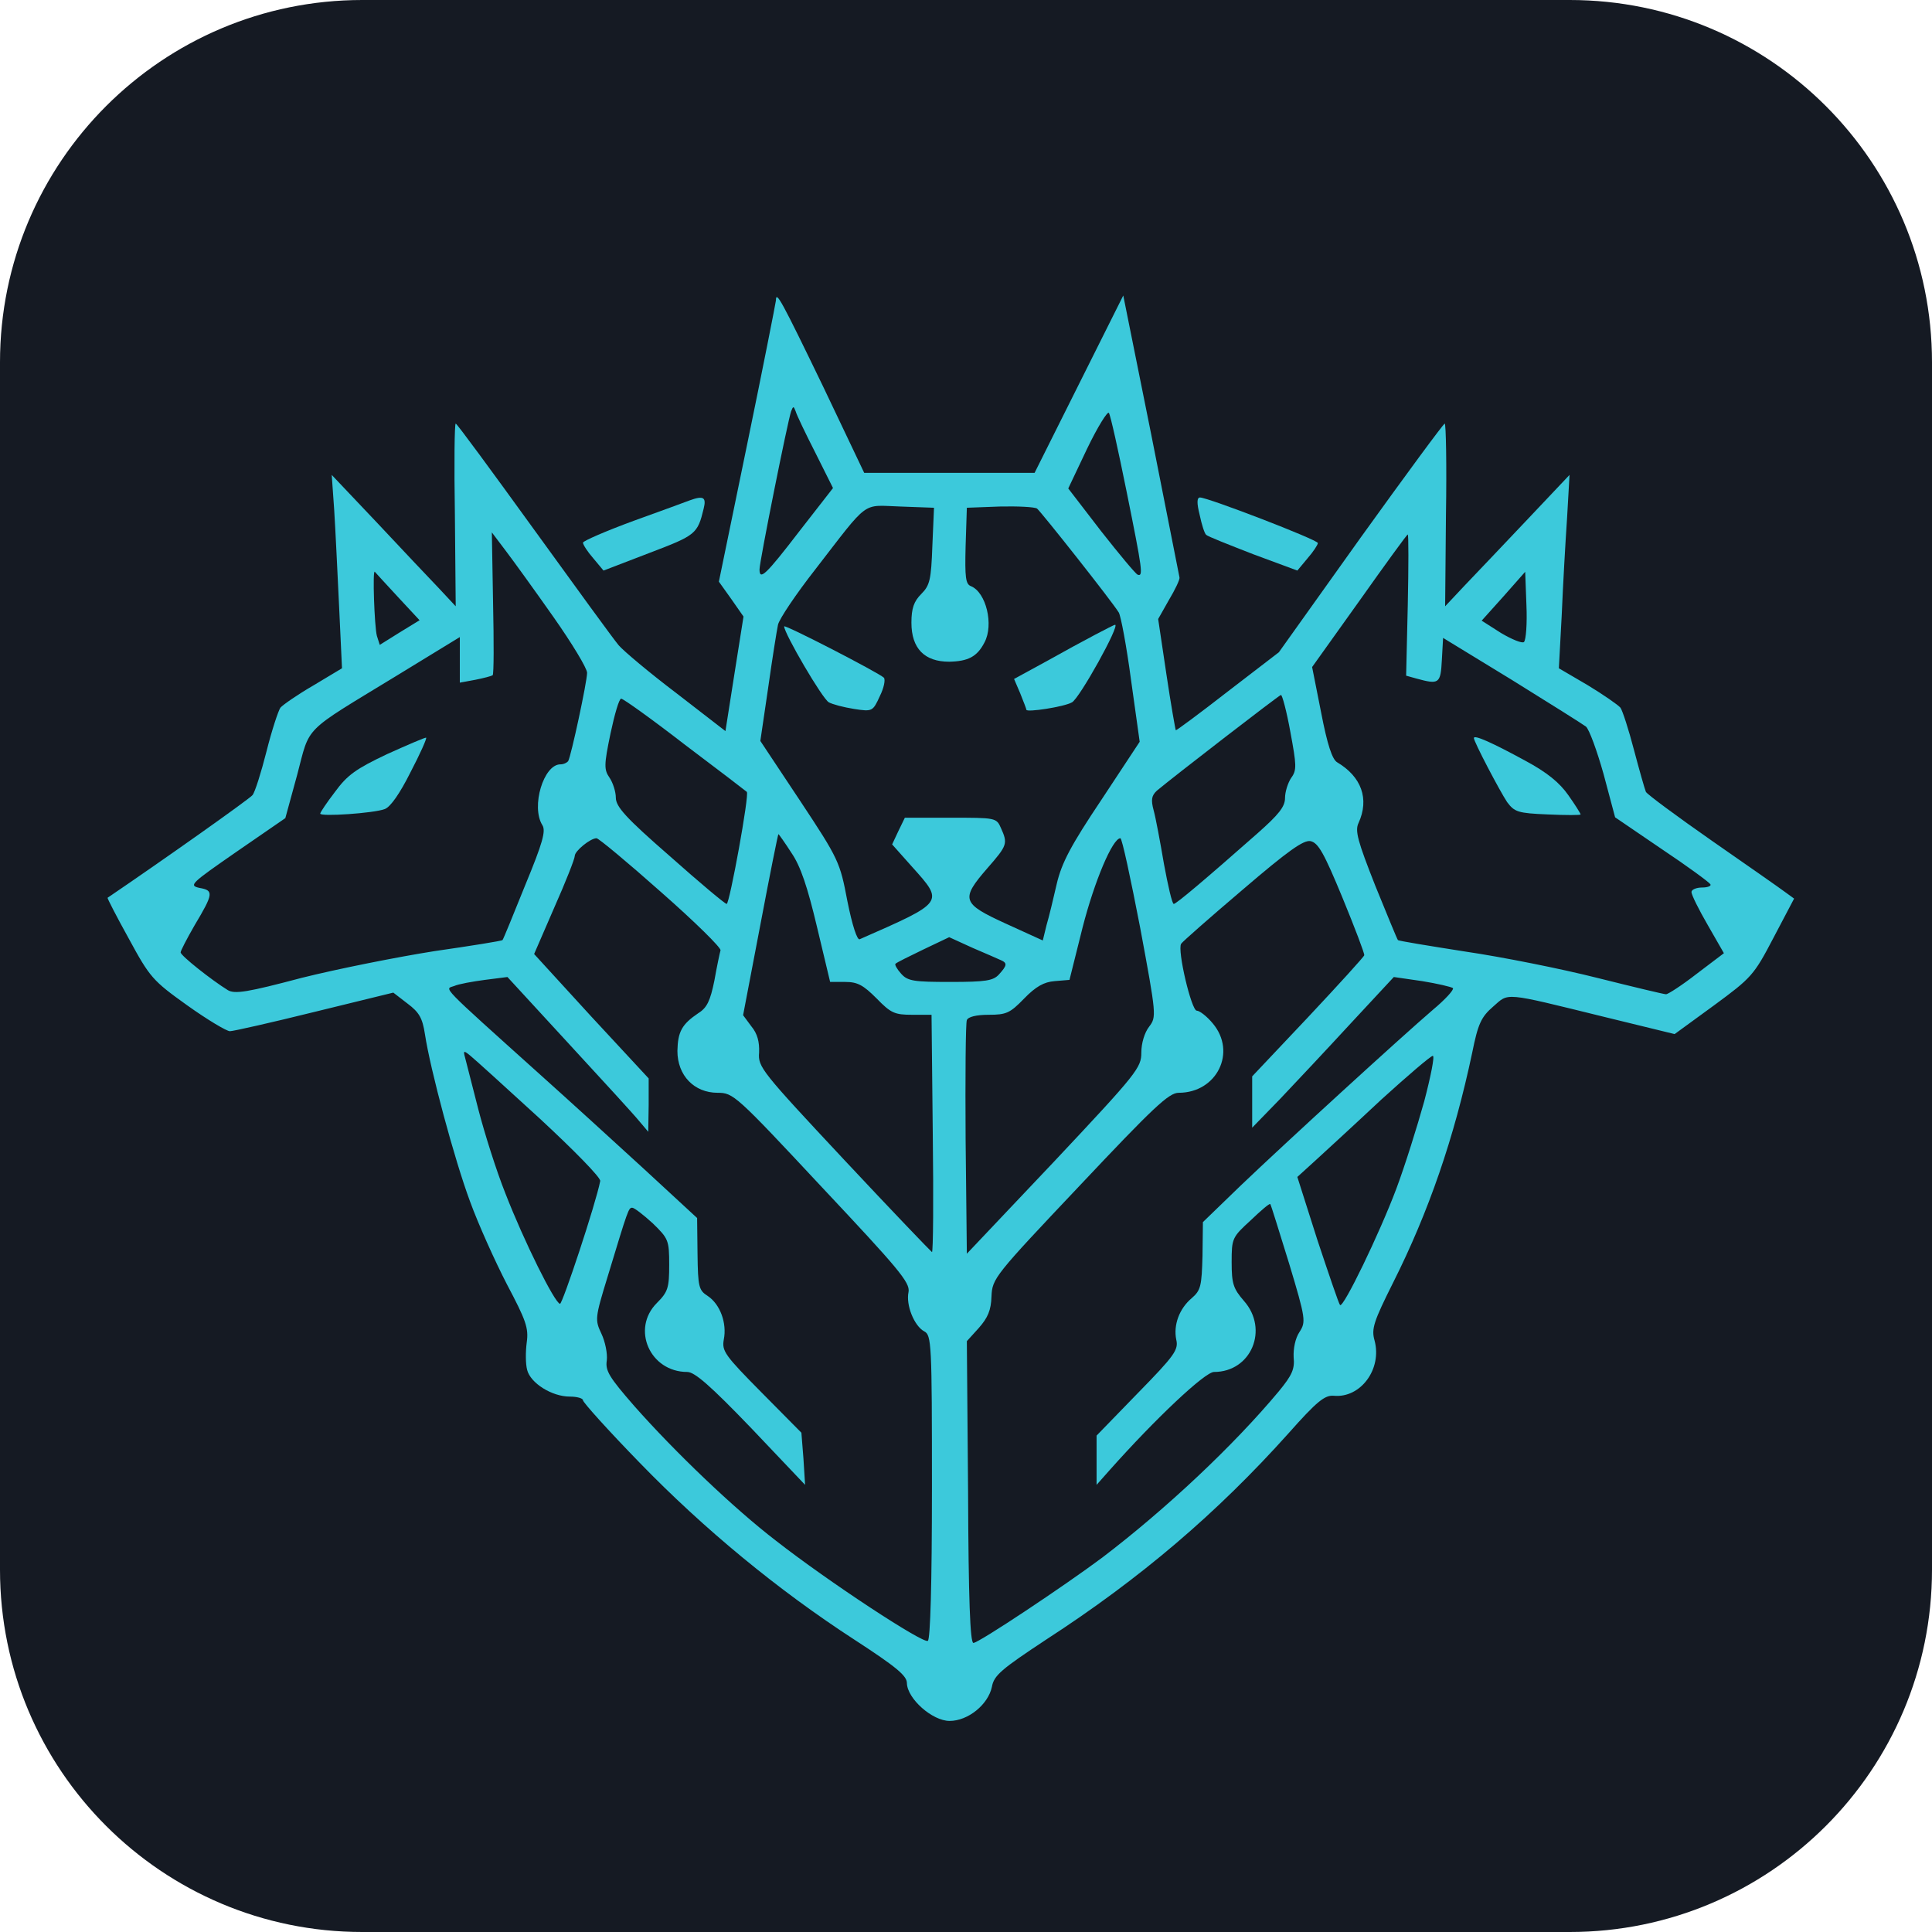
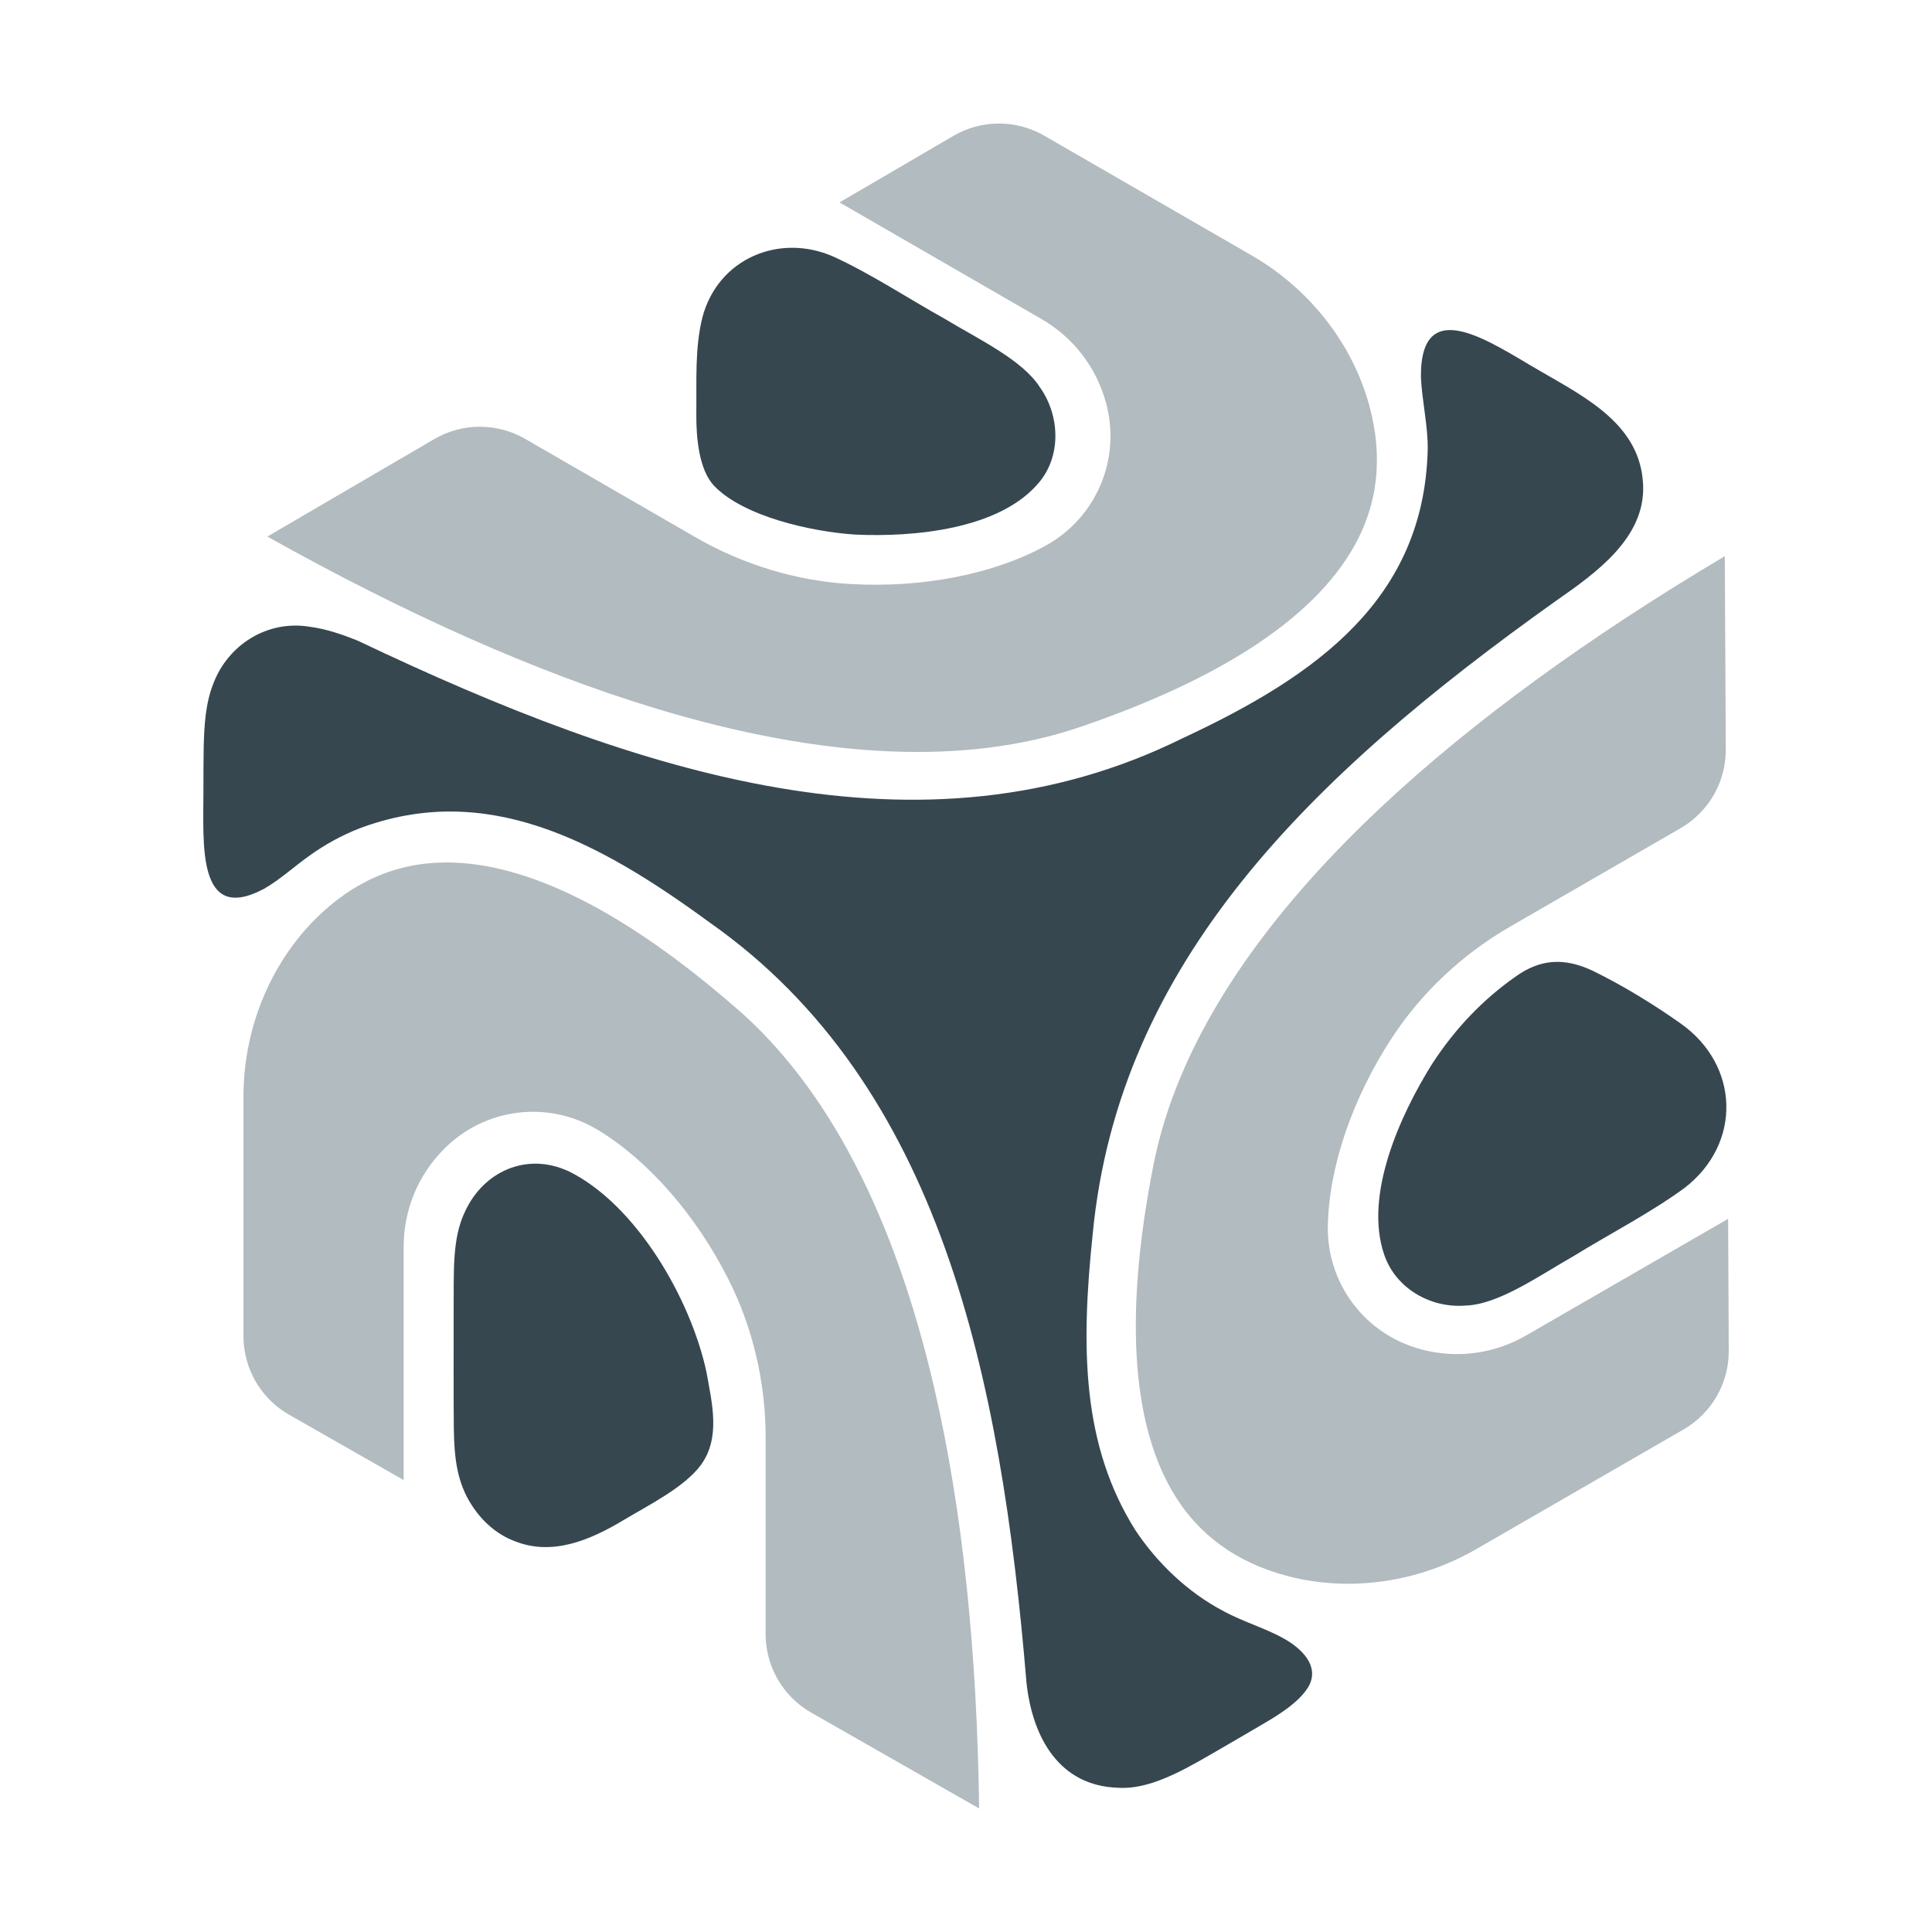
- <svg xmlns="http://www.w3.org/2000/svg" viewBox="0 0 32 32" width="32" height="32">
-   <rect width="32" height="32" rx="6" fill="#151A23" />
-   <g transform="translate(0,30) scale(0.0068,-0.0068)" fill="#3CC9DB" stroke="none">
-     <path d="M1890 3680 c-1 -8 -32 -166 -70 -350 l-69 -335 30 -42 30 -43 -22 -139 -22 -140 -119 92 c-66 50 -129 103 -141 117 -12 14 -105 142 -207 283 -102 141 -187 257 -190 257 -3 0 -4 -100 -2 -222 l2 -223 -42 45 c-24 25 -92 97 -151 160 l-109 115 6 -85 c3 -47 8 -153 12 -236 l7 -150 -70 -42 c-38 -22 -74 -47 -80 -54 -5 -7 -21 -55 -34 -107 -13 -51 -28 -99 -34 -106 -7 -9 -213 -155 -353 -250 -1 -1 22 -46 52 -100 51 -94 58 -102 142 -162 49 -35 96 -63 104 -63 8 0 101 21 206 47 l192 47 35 -27 c28 -21 36 -35 42 -74 13 -86 72 -306 110 -408 20 -55 61 -146 90 -202 46 -87 53 -106 48 -141 -3 -23 -3 -52 1 -67 8 -32 60 -65 104 -65 17 0 32 -4 32 -9 0 -5 62 -74 138 -152 157 -162 338 -311 523 -431 103 -67 128 -88 128 -106 1 -38 62 -92 104 -92 45 0 94 40 103 83 5 28 23 43 132 115 230 149 417 309 590 502 70 79 89 94 111 92 65 -6 118 65 99 135 -8 28 -2 46 45 140 87 173 149 353 193 561 14 70 22 87 51 112 39 34 22 36 270 -25 l172 -42 96 70 c91 67 97 73 145 165 l50 95 -22 16 c-12 9 -92 65 -177 124 -86 60 -159 114 -162 120 -3 7 -16 53 -29 102 -13 50 -28 96 -33 103 -6 7 -42 32 -80 55 l-70 41 7 130 c3 72 9 178 13 236 l6 105 -104 -110 c-57 -60 -125 -132 -152 -160 l-47 -50 2 223 c2 122 0 222 -3 222 -3 0 -95 -125 -205 -278 l-199 -279 -125 -96 c-68 -53 -125 -95 -126 -94 -1 1 -12 63 -23 137 l-20 134 26 46 c15 25 27 50 26 55 -1 6 -32 162 -69 349 l-68 338 -108 -216 -108 -216 -208 0 -207 0 -99 208 c-103 213 -116 237 -116 212z m96 -371 l43 -86 -81 -104 c-83 -108 -98 -122 -98 -94 0 19 69 363 77 385 5 13 6 13 11 0 2 -8 24 -54 48 -101z m758 -94 c39 -193 41 -208 27 -203 -5 2 -45 50 -89 106 l-80 104 46 97 c26 54 50 92 53 87 4 -6 23 -92 43 -191z m-473 -133 c-3 -82 -6 -96 -27 -117 -18 -18 -24 -35 -24 -70 0 -63 32 -95 92 -95 46 1 68 12 86 47 23 43 4 122 -33 137 -13 5 -15 21 -13 98 l3 93 80 3 c44 1 85 -1 91 -5 10 -8 181 -224 199 -253 5 -8 19 -82 30 -165 l21 -150 -93 -141 c-75 -112 -97 -154 -109 -205 -8 -35 -19 -81 -25 -101 l-9 -37 -90 41 c-107 49 -111 59 -45 135 49 56 50 60 33 98 -11 25 -13 25 -123 25 l-111 0 -16 -33 -15 -32 49 -55 c78 -87 79 -85 -128 -176 -6 -3 -18 33 -30 93 -18 95 -21 102 -115 244 l-97 146 19 129 c10 71 21 140 24 154 3 14 44 75 91 135 133 172 112 156 207 153 l82 -3 -4 -93z m-923 -173 c45 -64 82 -125 82 -136 0 -22 -39 -203 -46 -215 -3 -4 -11 -8 -19 -8 -41 0 -72 -103 -44 -148 9 -14 1 -43 -42 -147 -29 -72 -53 -131 -55 -133 -1 -2 -76 -14 -166 -27 -89 -14 -235 -43 -323 -65 -132 -35 -163 -40 -180 -30 -39 24 -115 84 -115 92 0 4 15 33 34 66 46 77 47 85 12 91 -27 6 -21 11 90 88 l119 82 29 106 c32 121 11 100 239 239 l157 96 0 -56 0 -55 38 7 c20 4 39 9 42 11 3 3 3 82 1 176 l-3 172 34 -45 c19 -25 71 -97 116 -161z m2081 29 l-4 -172 25 -7 c55 -15 59 -13 62 45 l3 54 167 -102 c92 -57 173 -108 181 -114 8 -7 27 -59 43 -116 l28 -105 113 -77 c63 -42 116 -81 119 -86 3 -4 -6 -8 -20 -8 -14 0 -26 -5 -26 -11 0 -7 18 -43 40 -81 l39 -68 -66 -50 c-36 -28 -70 -50 -75 -50 -5 0 -80 18 -168 40 -87 22 -232 51 -321 64 -89 14 -163 26 -164 28 -2 2 -26 61 -55 132 -43 109 -50 134 -41 153 27 59 7 113 -52 148 -12 7 -24 43 -39 121 l-22 111 115 161 c63 89 116 162 118 162 2 0 2 -77 0 -172z m-2460 20 l53 -57 -49 -30 -48 -30 -7 22 c-6 22 -11 164 -5 156 2 -2 27 -30 56 -61z m2743 -110 c-4 -4 -29 6 -56 22 l-47 30 53 59 53 60 3 -81 c2 -45 -1 -85 -6 -90z m-569 -219 c15 -81 16 -93 2 -112 -8 -12 -15 -34 -15 -49 0 -21 -15 -40 -67 -86 -127 -112 -198 -172 -204 -172 -4 0 -14 44 -24 98 -9 53 -20 112 -25 130 -7 26 -5 36 8 48 38 32 297 232 302 233 3 1 14 -40 23 -90z m-1475 -31 c81 -61 149 -113 151 -115 7 -5 -42 -273 -49 -273 -4 0 -66 52 -138 116 -108 94 -132 121 -132 143 0 14 -7 36 -15 48 -14 20 -14 31 2 108 10 47 21 85 26 85 5 0 75 -50 155 -112z m260 -264 c22 -32 39 -83 62 -180 l32 -134 37 0 c30 0 44 -8 76 -40 35 -36 44 -40 87 -40 l47 0 3 -290 c2 -160 1 -289 -2 -288 -3 2 -100 103 -215 226 -201 215 -209 225 -206 260 1 26 -4 46 -19 64 l-20 27 42 220 c23 122 43 221 44 221 1 0 16 -21 32 -46z m-318 -95 c82 -72 147 -136 145 -142 -2 -7 -9 -40 -15 -74 -10 -49 -18 -66 -39 -79 -40 -27 -50 -45 -51 -92 0 -60 41 -102 98 -102 38 0 44 -5 254 -230 186 -198 215 -232 211 -255 -7 -32 14 -83 38 -96 18 -9 19 -29 19 -379 0 -239 -4 -371 -10 -375 -12 -7 -242 144 -370 244 -103 79 -247 217 -345 328 -61 70 -71 86 -67 111 2 17 -4 46 -13 65 -16 34 -16 38 15 139 50 165 51 168 60 168 5 0 27 -17 50 -38 38 -37 40 -41 40 -101 0 -56 -3 -66 -30 -93 -63 -63 -17 -168 74 -168 18 0 56 -33 156 -137 l131 -138 -4 64 -5 63 -97 98 c-90 91 -97 101 -92 129 8 40 -9 86 -39 106 -22 14 -24 22 -25 103 l-1 87 -130 120 c-72 66 -185 169 -252 229 -248 223 -233 208 -210 216 11 5 45 11 75 15 l55 7 149 -162 c83 -90 160 -174 172 -189 l22 -26 1 65 0 65 -140 151 -139 152 49 113 c28 63 50 119 50 126 0 12 38 43 53 43 5 0 76 -59 157 -131z m1167 -86 c40 -215 40 -218 22 -242 -11 -14 -19 -40 -19 -63 0 -37 -10 -50 -212 -265 l-213 -225 -3 278 c-1 153 0 284 3 291 3 8 23 13 53 13 43 0 52 4 86 39 29 30 49 41 75 43 l36 3 32 128 c29 113 73 217 92 217 4 0 25 -98 48 -217z m493 72 c30 -73 54 -136 53 -140 -1 -4 -62 -71 -137 -151 l-136 -144 0 -62 0 -63 68 70 c37 39 114 121 172 184 l105 113 69 -10 c37 -6 71 -14 75 -17 3 -4 -19 -28 -49 -53 -77 -66 -357 -322 -468 -428 l-92 -89 -1 -82 c-2 -73 -4 -84 -26 -103 -31 -26 -45 -66 -38 -101 6 -25 -4 -39 -94 -131 l-100 -103 0 -60 0 -60 31 35 c112 126 233 240 255 240 91 0 134 104 73 173 -26 30 -30 42 -30 94 0 58 1 61 46 102 25 24 46 42 48 40 2 -2 22 -68 46 -145 41 -136 41 -142 25 -167 -10 -15 -15 -40 -14 -61 3 -29 -4 -44 -36 -83 -110 -132 -275 -287 -430 -405 -91 -68 -301 -208 -314 -208 -8 0 -12 107 -13 368 l-3 367 29 32 c22 25 30 43 31 77 2 44 7 50 215 270 180 191 217 226 241 226 93 0 142 99 83 169 -14 17 -32 31 -39 31 -13 0 -48 148 -38 163 2 4 69 63 149 131 112 96 149 122 166 119 19 -4 33 -29 78 -138z m-832 -152 c16 -7 15 -13 -5 -35 -14 -15 -32 -18 -118 -18 -89 0 -104 2 -120 20 -10 11 -16 22 -14 24 2 3 33 18 68 35 l63 30 57 -26 c31 -13 62 -27 69 -30z m-1123 -386 c82 -76 149 -144 147 -152 -11 -56 -92 -300 -98 -299 -13 2 -88 153 -133 269 -22 55 -51 147 -66 205 -15 58 -29 114 -32 125 -5 18 -4 19 13 5 10 -8 86 -77 169 -153z m2154 42 c-17 -61 -47 -157 -68 -213 -41 -109 -129 -291 -137 -283 -3 3 -27 74 -55 158 l-49 154 44 40 c24 22 96 88 160 148 65 59 121 107 126 107 5 0 -5 -50 -21 -111z" />
-     <path d="M1910 2886 c0 -17 94 -178 109 -185 9 -5 36 -12 61 -16 45 -7 46 -6 63 31 10 20 14 40 10 45 -14 13 -243 131 -243 125z" />
-     <path d="M2668 2866 c-25 -13 -80 -43 -121 -66 l-77 -42 15 -35 c8 -20 15 -38 15 -40 0 -7 92 7 111 18 18 9 118 189 105 189 -2 0 -23 -11 -48 -24z" />
-     <path d="M943 2575 c-76 -36 -97 -51 -127 -92 -20 -26 -36 -50 -36 -53 0 -8 131 1 157 11 14 5 37 38 63 90 23 44 40 82 38 84 -2 1 -44 -17 -95 -40z" />
-     <path d="M3590 2614 c0 -9 63 -129 81 -156 18 -24 26 -27 99 -30 44 -2 80 -2 80 0 0 2 -13 23 -30 47 -21 30 -51 55 -105 84 -79 43 -125 64 -125 55z" />
-     <path d="M1680 3193 c-8 -3 -70 -26 -137 -50 -68 -25 -123 -49 -123 -53 0 -5 11 -22 25 -38 l25 -30 112 43 c113 43 117 46 132 108 7 28 -1 32 -34 20z" />
-     <path d="M2922 3158 c5 -24 12 -46 16 -49 4 -4 55 -24 114 -47 l108 -40 25 30 c14 16 25 33 25 37 0 8 -268 111 -287 111 -8 0 -8 -14 -1 -42z" />
-   </g>
+ <svg xmlns="http://www.w3.org/2000/svg" id="Layer_1" data-name="Layer 1" viewBox="0 0 512 512">
+   <defs>
+     <style>
+       .cls-1 {
+         fill: #b2bbbf;
+       }
+ 
+       .cls-2 {
+         fill: #36474f;
+       }
+     </style>
+   </defs>
+   <path class="cls-2" d="M346.58,447.3c2.72-4.37.38-8.66-4.73-12.09-5.35-3.46-12.1-5.18-17.84-8.37-9.25-4.89-17.31-12.59-23.11-21.3-14.2-22.56-14.49-48.35-11.32-78.53,6.88-71.92,57.62-121.4,122.84-167.83,10.49-7.31,23.52-16.57,23.03-30.48-.54-16.05-15.12-23.3-27.39-30.43-12.57-7.21-31.67-20.99-31.5,1.61.24,6.21,1.91,12.95,1.8,19.4-1.06,39.29-29,59.63-64.96,76.36-68.82,34.01-144.06,9.62-218.39-25.76-4.34-1.79-8.69-3.23-12.93-3.78-11.17-1.85-21.6,4.69-25.55,15.07-2.08,5.29-2.41,11.06-2.55,16.83-.07,3.79-.07,7.74-.07,11.59.03,13.85-1.85,35.5,16.06,25.95,4.29-2.45,8.06-5.98,12.25-8.93,4.06-2.88,8.28-5.2,13.01-7.07,33.46-12.56,63.01,3.1,92.75,24.87,61.41,43.09,77.31,120.61,84.05,201.52,1.58,14.65,8.78,27.38,24.27,27.84,8,.59,16.93-4.4,24.59-8.84,4.66-2.7,9.58-5.54,14.19-8.27,4.25-2.48,9.04-5.58,11.45-9.3l.06-.1Z" />
+   <path class="cls-2" d="M150.49,310.31c-10.99-5-22.4.15-27.27,10.8-3.49,7.25-2.9,16.17-3,26.13.03,9.89-.06,21.78.05,31.52.12,7.32.76,14.11,4.85,20.28,2.66,4.1,6.52,7.57,11.12,9.32,10,4.08,20-.12,28.96-5.49,6.69-4,16.21-8.74,20.55-14.64,5.26-7.26,2.96-16.26,1.47-24.62-4.19-19.47-18.65-44.47-36.61-53.26l-.13-.06Z" />
+   <path class="cls-1" d="M195.39,267.42c-29.54-25.79-55.49-38.86-77.12-38.86h0c-13.16,0-24.89,5.1-34.87,15.17-12,12.1-18.88,29.19-18.88,46.89v63.48c0,8.6,4.61,16.55,12.09,20.81l30.36,17.32v-61.79c0-9.77,3.79-18.98,10.67-25.92,10.86-10.96,27.64-13.04,40.82-5.06,13.36,8.09,25.97,22.52,34.6,39.61,6.44,12.75,9.84,27.22,9.84,41.84v52.15c0,8.6,4.61,16.55,12.09,20.81l44.49,25.39c-.54-42.3-4.53-79.7-11.9-111.46-10.59-45.64-28.15-79.41-52.17-100.39Z" />
+   <path class="cls-2" d="M379.47,282.03c-8.45,13.57-18.02,34.61-12.67,50.38,3.01,9.02,12.31,14.33,21.58,13.58,8.72-.26,19.35-7.82,28.68-13.14,9.69-5.96,20.41-11.47,29.36-18.03,15.24-11.73,14.67-32.55-1.1-43.64-7.15-5.04-15.25-10.03-23.25-13.92-7.67-3.61-13.98-3.03-20.31,1.47-8.82,6.16-16.17,13.91-22.19,23.15l-.09.14Z" />
+   <path class="cls-2" d="M226.68,141.67c15.42.71,38.09-1.33,48.52-13.63,6.13-7.11,5.7-17.9.42-25.36-4.63-7.3-16.29-12.77-25.38-18.26-9.71-5.41-19.51-11.91-29.37-16.41-14.33-6.33-30.58.53-34.7,16.01-2.1,8.23-1.52,17.16-1.64,25.81-.03,6.29.72,14.68,4.7,18.9,7.83,8.2,25.98,12.19,37.28,12.93h.17Z" />
+   <path class="cls-1" d="M286.37,192.62c37.1-12.69,61.4-28.63,72.21-47.36h0s0,0,0,0c6.58-11.4,8.03-24.11,4.3-37.78-4.48-16.44-15.84-30.94-31.17-39.79l-54.98-31.74c-7.45-4.3-16.64-4.28-24.07.06l-30.18,17.63,53.51,30.9c8.46,4.89,14.54,12.77,17.11,22.2,4.06,14.88-2.53,30.46-16.02,37.88-13.68,7.53-32.49,11.23-51.6,10.16-14.26-.8-28.5-5.09-41.16-12.4l-45.16-26.08c-7.45-4.3-16.64-4.28-24.07.06l-44.23,25.83c36.9,20.68,71.29,35.93,102.48,45.42,44.82,13.65,82.85,15.33,113.02,5.01Z" />
+   <path class="cls-1" d="M376.68,357.6c-14.92-3.93-25.11-17.42-24.79-32.82.32-15.61,6.52-33.75,17-49.77,7.82-11.95,18.65-22.14,31.32-29.45l45.16-26.08c7.45-4.3,12.03-12.27,11.98-20.87l-.26-51.22c-36.36,21.62-66.76,43.77-90.58,66.04-34.23,31.99-54.7,64.08-60.85,95.38-7.56,38.48-5.91,67.49,4.91,86.22h0s0,0,0,0c6.58,11.4,16.87,19.01,30.57,22.62,16.48,4.34,34.72,1.75,50.04-7.09l54.98-31.74c7.45-4.3,12.03-12.27,11.98-20.87l-.17-34.95-53.51,30.9c-8.46,4.89-18.33,6.21-27.78,3.72Z" />
</svg>
